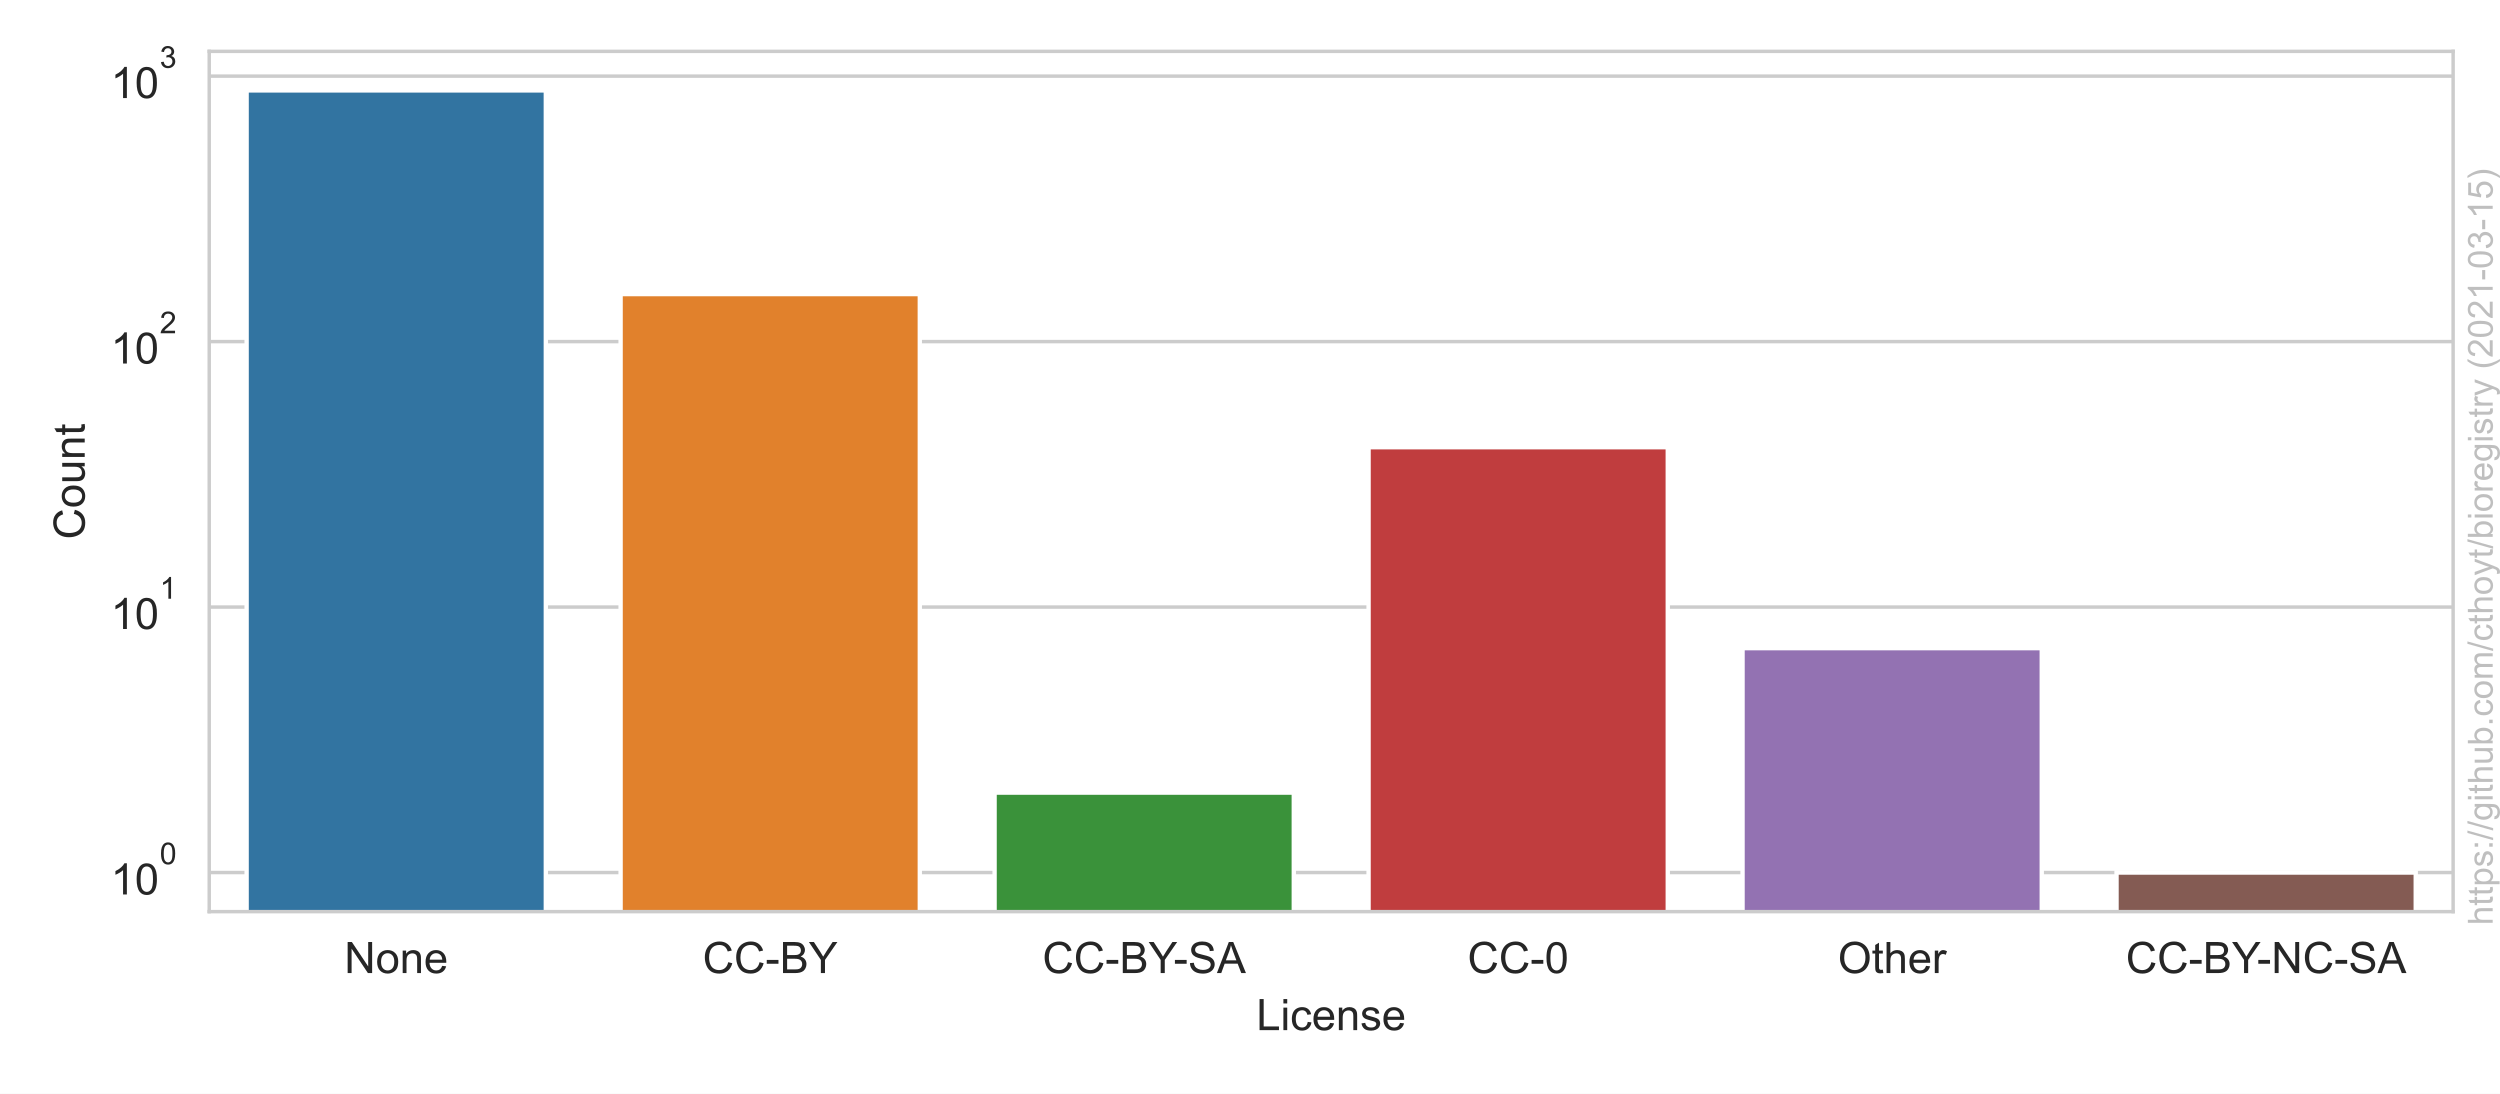
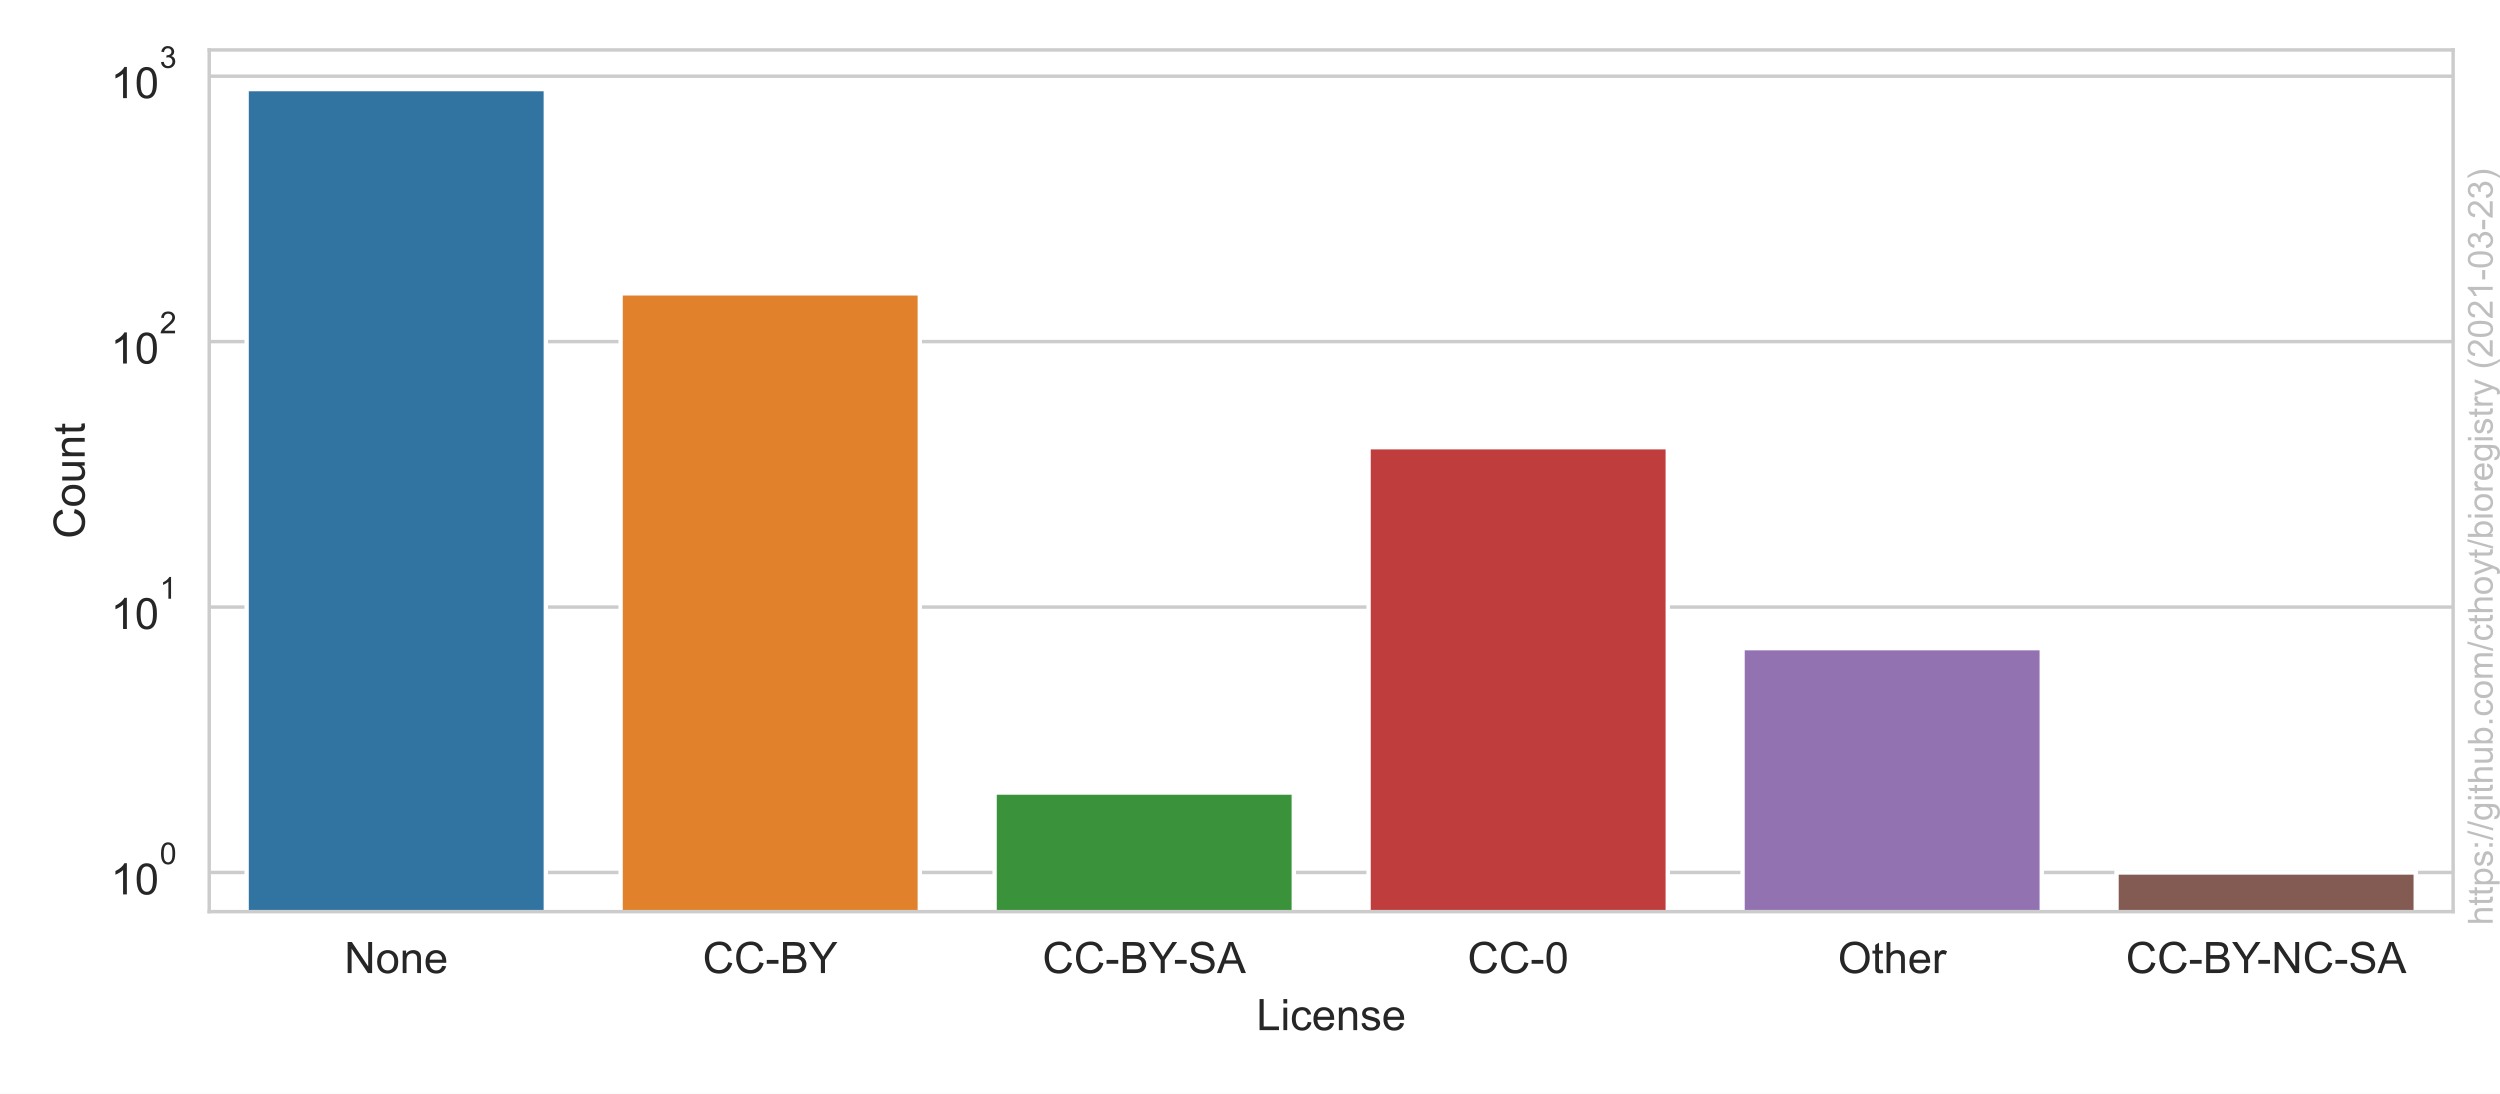
<svg xmlns="http://www.w3.org/2000/svg" xmlns:xlink="http://www.w3.org/1999/xlink" height="252pt" version="1.1" viewBox="0 0 576 252" width="576pt">
  <defs>
    <style type="text/css">*{stroke-linecap:butt;stroke-linejoin:round;}</style>
  </defs>
  <g id="figure_1">
    <g id="patch_1">
      <path d="M 0 252  L 576 252  L 576 0  L 0 0  z " style="fill:#ffffff;" />
    </g>
    <g id="axes_1">
      <g id="patch_2">
-         <path d="M 48.206 210.04  L 565.2 210.04  L 565.2 11.832  L 48.206 11.832  z " style="fill:#ffffff;" />
+         <path d="M 48.206 210.04  L 565.2 210.04  L 565.2 11.505  L 48.206 11.505  z " style="fill:#ffffff;" />
      </g>
      <g id="matplotlib.axis_1">
        <g id="xtick_1">
          <g id="text_1">
            <g style="fill:#262626;" transform="translate(79.33664 224.1978)scale(0.1 -0.1)">
              <defs>
                <path d="M 7.625 0  L 7.625 71.578  L 17.328 71.578  L 54.938 15.375  L 54.938 71.578  L 64.016 71.578  L 64.016 0  L 54.297 0  L 16.703 56.25  L 16.703 0  z " id="ArialMT-78" />
                <path d="M 3.328 25.922  Q 3.328 40.328 11.328 47.266  Q 18.016 53.031 27.641 53.031  Q 38.328 53.031 45.109 46.016  Q 51.906 39.016 51.906 26.656  Q 51.906 16.656 48.906 10.906  Q 45.906 5.172 40.156 2  Q 34.422 -1.172 27.641 -1.172  Q 16.75 -1.172 10.031 5.812  Q 3.328 12.797 3.328 25.922  z M 12.359 25.922  Q 12.359 15.969 16.703 11.016  Q 21.047 6.062 27.641 6.062  Q 34.188 6.062 38.531 11.031  Q 42.875 16.016 42.875 26.219  Q 42.875 35.844 38.5 40.797  Q 34.125 45.75 27.641 45.75  Q 21.047 45.75 16.703 40.812  Q 12.359 35.891 12.359 25.922  z " id="ArialMT-111" />
                <path d="M 6.594 0  L 6.594 51.859  L 14.5 51.859  L 14.5 44.484  Q 20.219 53.031 31 53.031  Q 35.688 53.031 39.625 51.344  Q 43.562 49.656 45.516 46.922  Q 47.469 44.188 48.25 40.438  Q 48.734 37.984 48.734 31.891  L 48.734 0  L 39.938 0  L 39.938 31.547  Q 39.938 36.922 38.906 39.578  Q 37.891 42.234 35.281 43.812  Q 32.672 45.406 29.156 45.406  Q 23.531 45.406 19.453 41.844  Q 15.375 38.281 15.375 28.328  L 15.375 0  z " id="ArialMT-110" />
                <path d="M 42.094 16.703  L 51.172 15.578  Q 49.031 7.625 43.219 3.219  Q 37.406 -1.172 28.375 -1.172  Q 17 -1.172 10.328 5.828  Q 3.656 12.844 3.656 25.484  Q 3.656 38.578 10.391 45.797  Q 17.141 53.031 27.875 53.031  Q 38.281 53.031 44.875 45.953  Q 51.469 38.875 51.469 26.031  Q 51.469 25.25 51.422 23.688  L 12.75 23.688  Q 13.234 15.141 17.578 10.594  Q 21.922 6.062 28.422 6.062  Q 33.25 6.062 36.672 8.594  Q 40.094 11.141 42.094 16.703  z M 13.234 30.906  L 42.188 30.906  Q 41.609 37.453 38.875 40.719  Q 34.672 45.797 27.984 45.797  Q 21.922 45.797 17.797 41.75  Q 13.672 37.703 13.234 30.906  z " id="ArialMT-101" />
              </defs>
              <use xlink:href="#ArialMT-78" />
              <use x="72.217" xlink:href="#ArialMT-111" />
              <use x="127.832" xlink:href="#ArialMT-110" />
              <use x="183.447" xlink:href="#ArialMT-101" />
            </g>
          </g>
        </g>
        <g id="xtick_2">
          <g id="text_2">
            <g style="fill:#262626;" transform="translate(161.8976 224.1978)scale(0.1 -0.1)">
              <defs>
                <path d="M 58.797 25.094  L 68.266 22.703  Q 65.281 11.031 57.547 4.906  Q 49.812 -1.219 38.625 -1.219  Q 27.047 -1.219 19.797 3.484  Q 12.547 8.203 8.766 17.141  Q 4.984 26.078 4.984 36.328  Q 4.984 47.516 9.25 55.828  Q 13.531 64.156 21.406 68.469  Q 29.297 72.797 38.766 72.797  Q 49.516 72.797 56.828 67.328  Q 64.156 61.859 67.047 51.953  L 57.719 49.75  Q 55.219 57.562 50.484 61.125  Q 45.75 64.703 38.578 64.703  Q 30.328 64.703 24.781 60.734  Q 19.234 56.781 16.984 50.109  Q 14.75 43.453 14.75 36.375  Q 14.75 27.25 17.406 20.438  Q 20.062 13.625 25.672 10.25  Q 31.297 6.891 37.844 6.891  Q 45.797 6.891 51.312 11.469  Q 56.844 16.062 58.797 25.094  z " id="ArialMT-67" />
                <path d="M 3.172 21.484  L 3.172 30.328  L 30.172 30.328  L 30.172 21.484  z " id="ArialMT-45" />
                <path d="M 7.328 0  L 7.328 71.578  L 34.188 71.578  Q 42.391 71.578 47.344 69.406  Q 52.297 67.234 55.094 62.719  Q 57.906 58.203 57.906 53.266  Q 57.906 48.688 55.422 44.625  Q 52.938 40.578 47.906 38.094  Q 54.391 36.188 57.875 31.594  Q 61.375 27 61.375 20.75  Q 61.375 15.719 59.25 11.391  Q 57.125 7.078 54 4.734  Q 50.875 2.391 46.156 1.188  Q 41.453 0 34.625 0  z M 16.797 41.5  L 32.281 41.5  Q 38.578 41.5 41.312 42.328  Q 44.922 43.406 46.75 45.891  Q 48.578 48.391 48.578 52.156  Q 48.578 55.719 46.875 58.422  Q 45.172 61.141 41.984 62.141  Q 38.812 63.141 31.109 63.141  L 16.797 63.141  z M 16.797 8.453  L 34.625 8.453  Q 39.203 8.453 41.062 8.797  Q 44.344 9.375 46.531 10.734  Q 48.734 12.109 50.141 14.719  Q 51.562 17.328 51.562 20.75  Q 51.562 24.75 49.516 27.703  Q 47.469 30.672 43.828 31.859  Q 40.188 33.062 33.344 33.062  L 16.797 33.062  z " id="ArialMT-66" />
                <path d="M 27.875 0  L 27.875 30.328  L 0.297 71.578  L 11.812 71.578  L 25.922 50  Q 29.828 43.953 33.203 37.891  Q 36.422 43.5 41.016 50.531  L 54.891 71.578  L 65.922 71.578  L 37.359 30.328  L 37.359 0  z " id="ArialMT-89" />
              </defs>
              <use xlink:href="#ArialMT-67" />
              <use x="72.217" xlink:href="#ArialMT-67" />
              <use x="144.434" xlink:href="#ArialMT-45" />
              <use x="177.734" xlink:href="#ArialMT-66" />
              <use x="244.434" xlink:href="#ArialMT-89" />
            </g>
          </g>
        </g>
        <g id="xtick_3">
          <g id="text_3">
            <g style="fill:#262626;" transform="translate(240.1843 224.1978)scale(0.1 -0.1)">
              <defs>
                <path d="M 4.5 23  L 13.422 23.781  Q 14.062 18.406 16.375 14.969  Q 18.703 11.531 23.578 9.406  Q 28.469 7.281 34.578 7.281  Q 39.984 7.281 44.141 8.891  Q 48.297 10.5 50.312 13.297  Q 52.344 16.109 52.344 19.438  Q 52.344 22.797 50.391 25.312  Q 48.438 27.828 43.953 29.547  Q 41.062 30.672 31.203 33.031  Q 21.344 35.406 17.391 37.5  Q 12.25 40.188 9.734 44.156  Q 7.234 48.141 7.234 53.078  Q 7.234 58.5 10.297 63.203  Q 13.375 67.922 19.281 70.359  Q 25.203 72.797 32.422 72.797  Q 40.375 72.797 46.453 70.234  Q 52.547 67.672 55.812 62.688  Q 59.078 57.719 59.328 51.422  L 50.25 50.734  Q 49.516 57.516 45.281 60.984  Q 41.062 64.453 32.812 64.453  Q 24.219 64.453 20.281 61.297  Q 16.359 58.156 16.359 53.719  Q 16.359 49.859 19.141 47.359  Q 21.875 44.875 33.422 42.266  Q 44.969 39.656 49.266 37.703  Q 55.516 34.812 58.484 30.391  Q 61.469 25.984 61.469 20.219  Q 61.469 14.5 58.203 9.438  Q 54.938 4.391 48.797 1.578  Q 42.672 -1.219 35.016 -1.219  Q 25.297 -1.219 18.719 1.609  Q 12.156 4.438 8.422 10.125  Q 4.688 15.828 4.5 23  z " id="ArialMT-83" />
                <path d="M -0.141 0  L 27.344 71.578  L 37.547 71.578  L 66.844 0  L 56.062 0  L 47.703 21.688  L 17.781 21.688  L 9.906 0  z M 20.516 29.391  L 44.781 29.391  L 37.312 49.219  Q 33.891 58.25 32.234 64.062  Q 30.859 57.172 28.375 50.391  z " id="ArialMT-65" />
              </defs>
              <use xlink:href="#ArialMT-67" />
              <use x="72.217" xlink:href="#ArialMT-67" />
              <use x="144.434" xlink:href="#ArialMT-45" />
              <use x="177.734" xlink:href="#ArialMT-66" />
              <use x="244.434" xlink:href="#ArialMT-89" />
              <use x="302.008" xlink:href="#ArialMT-45" />
              <use x="335.309" xlink:href="#ArialMT-83" />
              <use x="402.008" xlink:href="#ArialMT-65" />
            </g>
          </g>
        </g>
        <g id="xtick_4">
          <g id="text_4">
            <g style="fill:#262626;" transform="translate(338.1187 224.1978)scale(0.1 -0.1)">
              <defs>
                <path d="M 4.156 35.297  Q 4.156 48 6.766 55.734  Q 9.375 63.484 14.516 67.672  Q 19.672 71.875 27.484 71.875  Q 33.25 71.875 37.594 69.547  Q 41.938 67.234 44.766 62.859  Q 47.609 58.5 49.219 52.219  Q 50.828 45.953 50.828 35.297  Q 50.828 22.703 48.234 14.969  Q 45.656 7.234 40.5 3  Q 35.359 -1.219 27.484 -1.219  Q 17.141 -1.219 11.234 6.203  Q 4.156 15.141 4.156 35.297  z M 13.188 35.297  Q 13.188 17.672 17.312 11.828  Q 21.438 6 27.484 6  Q 33.547 6 37.672 11.859  Q 41.797 17.719 41.797 35.297  Q 41.797 52.984 37.672 58.781  Q 33.547 64.594 27.391 64.594  Q 21.344 64.594 17.719 59.469  Q 13.188 52.938 13.188 35.297  z " id="ArialMT-48" />
              </defs>
              <use xlink:href="#ArialMT-67" />
              <use x="72.217" xlink:href="#ArialMT-67" />
              <use x="144.434" xlink:href="#ArialMT-45" />
              <use x="177.734" xlink:href="#ArialMT-48" />
            </g>
          </g>
        </g>
        <g id="xtick_5">
          <g id="text_5">
            <g style="fill:#262626;" transform="translate(423.4476 224.1978)scale(0.1 -0.1)">
              <defs>
                <path d="M 4.828 34.859  Q 4.828 52.688 14.391 62.766  Q 23.969 72.859 39.109 72.859  Q 49.031 72.859 56.984 68.109  Q 64.938 63.375 69.109 54.906  Q 73.297 46.438 73.297 35.688  Q 73.297 24.812 68.891 16.219  Q 64.5 7.625 56.438 3.203  Q 48.391 -1.219 39.062 -1.219  Q 28.953 -1.219 20.984 3.656  Q 13.031 8.547 8.922 16.984  Q 4.828 25.438 4.828 34.859  z M 14.594 34.719  Q 14.594 21.781 21.547 14.328  Q 28.516 6.891 39.016 6.891  Q 49.703 6.891 56.609 14.406  Q 63.531 21.922 63.531 35.75  Q 63.531 44.484 60.578 51  Q 57.625 57.516 51.922 61.109  Q 46.234 64.703 39.156 64.703  Q 29.109 64.703 21.844 57.781  Q 14.594 50.875 14.594 34.719  z " id="ArialMT-79" />
                <path d="M 25.781 7.859  L 27.047 0.094  Q 23.344 -0.688 20.406 -0.688  Q 15.625 -0.688 12.984 0.828  Q 10.359 2.344 9.281 4.812  Q 8.203 7.281 8.203 15.188  L 8.203 45.016  L 1.766 45.016  L 1.766 51.859  L 8.203 51.859  L 8.203 64.703  L 16.938 69.969  L 16.938 51.859  L 25.781 51.859  L 25.781 45.016  L 16.938 45.016  L 16.938 14.703  Q 16.938 10.938 17.406 9.859  Q 17.875 8.797 18.922 8.156  Q 19.969 7.516 21.922 7.516  Q 23.391 7.516 25.781 7.859  z " id="ArialMT-116" />
                <path d="M 6.594 0  L 6.594 71.578  L 15.375 71.578  L 15.375 45.906  Q 21.531 53.031 30.906 53.031  Q 36.672 53.031 40.922 50.75  Q 45.172 48.484 47 44.484  Q 48.828 40.484 48.828 32.859  L 48.828 0  L 40.047 0  L 40.047 32.859  Q 40.047 39.453 37.188 42.453  Q 34.328 45.453 29.109 45.453  Q 25.203 45.453 21.75 43.422  Q 18.312 41.406 16.844 37.938  Q 15.375 34.469 15.375 28.375  L 15.375 0  z " id="ArialMT-104" />
                <path d="M 6.5 0  L 6.5 51.859  L 14.406 51.859  L 14.406 44  Q 17.438 49.516 20 51.266  Q 22.562 53.031 25.641 53.031  Q 30.078 53.031 34.672 50.203  L 31.641 42.047  Q 28.422 43.953 25.203 43.953  Q 22.312 43.953 20.016 42.219  Q 17.719 40.484 16.75 37.406  Q 15.281 32.719 15.281 27.156  L 15.281 0  z " id="ArialMT-114" />
              </defs>
              <use xlink:href="#ArialMT-79" />
              <use x="77.783" xlink:href="#ArialMT-116" />
              <use x="105.566" xlink:href="#ArialMT-104" />
              <use x="161.182" xlink:href="#ArialMT-101" />
              <use x="216.797" xlink:href="#ArialMT-114" />
            </g>
          </g>
        </g>
        <g id="xtick_6">
          <g id="text_6">
            <g style="fill:#262626;" transform="translate(489.7945 224.1978)scale(0.1 -0.1)">
              <use xlink:href="#ArialMT-67" />
              <use x="72.217" xlink:href="#ArialMT-67" />
              <use x="144.434" xlink:href="#ArialMT-45" />
              <use x="177.734" xlink:href="#ArialMT-66" />
              <use x="244.434" xlink:href="#ArialMT-89" />
              <use x="302.008" xlink:href="#ArialMT-45" />
              <use x="335.309" xlink:href="#ArialMT-78" />
              <use x="407.525" xlink:href="#ArialMT-67" />
              <use x="479.742" xlink:href="#ArialMT-45" />
              <use x="513.043" xlink:href="#ArialMT-83" />
              <use x="579.742" xlink:href="#ArialMT-65" />
            </g>
          </g>
        </g>
        <g id="text_7">
          <g style="fill:#262626;" transform="translate(289.4703 237.3431)scale(0.1 -0.1)">
            <defs>
              <path d="M 7.328 0  L 7.328 71.578  L 16.797 71.578  L 16.797 8.453  L 52.047 8.453  L 52.047 0  z " id="ArialMT-76" />
              <path d="M 6.641 61.469  L 6.641 71.578  L 15.438 71.578  L 15.438 61.469  z M 6.641 0  L 6.641 51.859  L 15.438 51.859  L 15.438 0  z " id="ArialMT-105" />
              <path d="M 40.438 19  L 49.078 17.875  Q 47.656 8.938 41.812 3.875  Q 35.984 -1.172 27.484 -1.172  Q 16.844 -1.172 10.375 5.781  Q 3.906 12.75 3.906 25.734  Q 3.906 34.125 6.688 40.422  Q 9.469 46.734 15.156 49.875  Q 20.844 53.031 27.547 53.031  Q 35.984 53.031 41.359 48.75  Q 46.734 44.484 48.25 36.625  L 39.703 35.297  Q 38.484 40.531 35.375 43.156  Q 32.281 45.797 27.875 45.797  Q 21.234 45.797 17.078 41.031  Q 12.938 36.281 12.938 25.984  Q 12.938 15.531 16.938 10.797  Q 20.953 6.062 27.391 6.062  Q 32.562 6.062 36.031 9.234  Q 39.5 12.406 40.438 19  z " id="ArialMT-99" />
              <path d="M 3.078 15.484  L 11.766 16.844  Q 12.5 11.625 15.844 8.844  Q 19.188 6.062 25.203 6.062  Q 31.25 6.062 34.172 8.516  Q 37.109 10.984 37.109 14.312  Q 37.109 17.281 34.516 19  Q 32.719 20.172 25.531 21.969  Q 15.875 24.422 12.141 26.203  Q 8.406 27.984 6.469 31.125  Q 4.547 34.281 4.547 38.094  Q 4.547 41.547 6.125 44.5  Q 7.719 47.469 10.453 49.422  Q 12.5 50.922 16.031 51.969  Q 19.578 53.031 23.641 53.031  Q 29.734 53.031 34.344 51.266  Q 38.969 49.516 41.156 46.5  Q 43.359 43.5 44.188 38.484  L 35.594 37.312  Q 35.016 41.312 32.203 43.547  Q 29.391 45.797 24.266 45.797  Q 18.219 45.797 15.625 43.797  Q 13.031 41.797 13.031 39.109  Q 13.031 37.406 14.109 36.031  Q 15.188 34.625 17.484 33.688  Q 18.797 33.203 25.25 31.453  Q 34.578 28.953 38.25 27.359  Q 41.938 25.781 44.031 22.75  Q 46.141 19.734 46.141 15.234  Q 46.141 10.844 43.578 6.953  Q 41.016 3.078 36.172 0.953  Q 31.344 -1.172 25.25 -1.172  Q 15.141 -1.172 9.844 3.031  Q 4.547 7.234 3.078 15.484  z " id="ArialMT-115" />
            </defs>
            <use xlink:href="#ArialMT-76" />
            <use x="55.615" xlink:href="#ArialMT-105" />
            <use x="77.832" xlink:href="#ArialMT-99" />
            <use x="127.832" xlink:href="#ArialMT-101" />
            <use x="183.447" xlink:href="#ArialMT-110" />
            <use x="239.062" xlink:href="#ArialMT-115" />
            <use x="289.062" xlink:href="#ArialMT-101" />
          </g>
        </g>
      </g>
      <g id="matplotlib.axis_2">
        <g id="ytick_1">
          <g id="line2d_1">
-             <path clip-path="url(#p123a4e4558)" d="M 48.206 201.031  L 565.2 201.031  " style="fill:none;stroke:#cccccc;stroke-linecap:round;stroke-width:0.8;" />
+             <path clip-path="url(#pa1915347da)" d="M 48.206 201.016  L 565.2 201.016  " style="fill:none;stroke:#cccccc;stroke-linecap:round;stroke-width:0.8;" />
          </g>
          <g id="text_8">
-             <g style="fill:#262626;" transform="translate(25.50616 206.1868)scale(0.1 -0.1)">
+             <g style="fill:#262626;" transform="translate(25.50616 206.1719)scale(0.1 -0.1)">
              <defs>
                <path d="M 37.25 0  L 28.469 0  L 28.469 56  Q 25.297 52.984 20.141 49.953  Q 14.984 46.922 10.891 45.406  L 10.891 53.906  Q 18.266 57.375 23.781 62.297  Q 29.297 67.234 31.594 71.875  L 37.25 71.875  z " id="ArialMT-49" />
              </defs>
              <use transform="translate(0 0.99375)" xlink:href="#ArialMT-49" />
              <use transform="translate(55.61523 0.99375)" xlink:href="#ArialMT-48" />
              <use transform="translate(112.9728 70.6875)scale(0.7)" xlink:href="#ArialMT-48" />
            </g>
          </g>
        </g>
        <g id="ytick_2">
          <g id="line2d_2">
-             <path clip-path="url(#p123a4e4558)" d="M 48.206 139.866  L 565.2 139.866  " style="fill:none;stroke:#cccccc;stroke-linecap:round;stroke-width:0.8;" />
+             <path clip-path="url(#pa1915347da)" d="M 48.206 139.862  L 565.2 139.862  " style="fill:none;stroke:#cccccc;stroke-linecap:round;stroke-width:0.8;" />
          </g>
          <g id="text_9">
-             <g style="fill:#262626;" transform="translate(25.50616 145.0222)scale(0.1 -0.1)">
+             <g style="fill:#262626;" transform="translate(25.50616 145.0179)scale(0.1 -0.1)">
              <use transform="translate(0 0.99375)" xlink:href="#ArialMT-49" />
              <use transform="translate(55.61523 0.99375)" xlink:href="#ArialMT-48" />
              <use transform="translate(112.9728 70.6875)scale(0.7)" xlink:href="#ArialMT-49" />
            </g>
          </g>
        </g>
        <g id="ytick_3">
          <g id="line2d_3">
-             <path clip-path="url(#p123a4e4558)" d="M 48.206 78.701  L 565.2 78.701  " style="fill:none;stroke:#cccccc;stroke-linecap:round;stroke-width:0.8;" />
+             <path clip-path="url(#pa1915347da)" d="M 48.206 78.708  L 565.2 78.708  " style="fill:none;stroke:#cccccc;stroke-linecap:round;stroke-width:0.8;" />
          </g>
          <g id="text_10">
-             <g style="fill:#262626;" transform="translate(25.50616 83.85752)scale(0.1 -0.1)">
+             <g style="fill:#262626;" transform="translate(25.50616 83.86389)scale(0.1 -0.1)">
              <defs>
                <path d="M 50.344 8.453  L 50.344 0  L 3.031 0  Q 2.938 3.172 4.047 6.109  Q 5.859 10.938 9.828 15.625  Q 13.812 20.312 21.344 26.469  Q 33.016 36.031 37.109 41.625  Q 41.219 47.219 41.219 52.203  Q 41.219 57.422 37.469 61  Q 33.734 64.594 27.734 64.594  Q 21.391 64.594 17.578 60.781  Q 13.766 56.984 13.719 50.25  L 4.688 51.172  Q 5.609 61.281 11.656 66.578  Q 17.719 71.875 27.938 71.875  Q 38.234 71.875 44.234 66.156  Q 50.25 60.453 50.25 52  Q 50.25 47.703 48.484 43.547  Q 46.734 39.406 42.656 34.812  Q 38.578 30.219 29.109 22.219  Q 21.188 15.578 18.938 13.203  Q 16.703 10.844 15.234 8.453  z " id="ArialMT-50" />
              </defs>
              <use transform="translate(0 0.99375)" xlink:href="#ArialMT-49" />
              <use transform="translate(55.61523 0.99375)" xlink:href="#ArialMT-48" />
              <use transform="translate(112.9728 70.6875)scale(0.7)" xlink:href="#ArialMT-50" />
            </g>
          </g>
        </g>
        <g id="ytick_4">
          <g id="line2d_4">
-             <path clip-path="url(#p123a4e4558)" d="M 48.206 17.537  L 565.2 17.537  " style="fill:none;stroke:#cccccc;stroke-linecap:round;stroke-width:0.8;" />
+             <path clip-path="url(#pa1915347da)" d="M 48.206 17.554  L 565.2 17.554  " style="fill:none;stroke:#cccccc;stroke-linecap:round;stroke-width:0.8;" />
          </g>
          <g id="text_11">
-             <g style="fill:#262626;" transform="translate(25.50616 22.69287)scale(0.1 -0.1)">
+             <g style="fill:#262626;" transform="translate(25.50616 22.70987)scale(0.1 -0.1)">
              <defs>
                <path d="M 4.203 18.891  L 12.984 20.062  Q 14.5 12.594 18.141 9.297  Q 21.781 6 27 6  Q 33.203 6 37.469 10.297  Q 41.75 14.594 41.75 20.953  Q 41.75 27 37.797 30.922  Q 33.844 34.859 27.734 34.859  Q 25.25 34.859 21.531 33.891  L 22.516 41.609  Q 23.391 41.5 23.922 41.5  Q 29.547 41.5 34.031 44.422  Q 38.531 47.359 38.531 53.469  Q 38.531 58.297 35.25 61.469  Q 31.984 64.656 26.812 64.656  Q 21.688 64.656 18.266 61.422  Q 14.844 58.203 13.875 51.766  L 5.078 53.328  Q 6.688 62.156 12.391 67.016  Q 18.109 71.875 26.609 71.875  Q 32.469 71.875 37.391 69.359  Q 42.328 66.844 44.938 62.5  Q 47.562 58.156 47.562 53.266  Q 47.562 48.641 45.062 44.828  Q 42.578 41.016 37.703 38.766  Q 44.047 37.312 47.562 32.688  Q 51.078 28.078 51.078 21.141  Q 51.078 11.766 44.234 5.25  Q 37.406 -1.266 26.953 -1.266  Q 17.531 -1.266 11.297 4.344  Q 5.078 9.969 4.203 18.891  z " id="ArialMT-51" />
              </defs>
              <use transform="translate(0 0.99375)" xlink:href="#ArialMT-49" />
              <use transform="translate(55.61523 0.99375)" xlink:href="#ArialMT-48" />
              <use transform="translate(112.9728 70.6875)scale(0.7)" xlink:href="#ArialMT-51" />
            </g>
          </g>
        </g>
        <g id="ytick_5" />
        <g id="ytick_6" />
        <g id="ytick_7" />
        <g id="ytick_8" />
        <g id="ytick_9" />
        <g id="ytick_10" />
        <g id="ytick_11" />
        <g id="ytick_12" />
        <g id="ytick_13" />
        <g id="ytick_14" />
        <g id="ytick_15" />
        <g id="ytick_16" />
        <g id="ytick_17" />
        <g id="ytick_18" />
        <g id="ytick_19" />
        <g id="ytick_20" />
        <g id="ytick_21" />
        <g id="ytick_22" />
        <g id="ytick_23" />
        <g id="ytick_24" />
        <g id="ytick_25" />
        <g id="ytick_26" />
        <g id="ytick_27" />
        <g id="ytick_28" />
        <g id="ytick_29" />
        <g id="ytick_30" />
        <g id="text_12">
-           <g style="fill:#262626;" transform="translate(19.51866 124.2776)rotate(-90)scale(0.1 -0.1)">
+           <g style="fill:#262626;" transform="translate(19.51866 124.114)rotate(-90)scale(0.1 -0.1)">
            <defs>
              <path d="M 40.578 0  L 40.578 7.625  Q 34.516 -1.172 24.125 -1.172  Q 19.531 -1.172 15.547 0.578  Q 11.578 2.344 9.641 5  Q 7.719 7.672 6.938 11.531  Q 6.391 14.109 6.391 19.734  L 6.391 51.859  L 15.188 51.859  L 15.188 23.094  Q 15.188 16.219 15.719 13.812  Q 16.547 10.359 19.234 8.375  Q 21.922 6.391 25.875 6.391  Q 29.828 6.391 33.297 8.422  Q 36.766 10.453 38.203 13.938  Q 39.656 17.438 39.656 24.078  L 39.656 51.859  L 48.438 51.859  L 48.438 0  z " id="ArialMT-117" />
            </defs>
            <use xlink:href="#ArialMT-67" />
            <use x="72.217" xlink:href="#ArialMT-111" />
            <use x="127.832" xlink:href="#ArialMT-117" />
            <use x="183.447" xlink:href="#ArialMT-110" />
            <use x="239.062" xlink:href="#ArialMT-116" />
          </g>
        </g>
      </g>
      <g id="patch_3">
-         <path clip-path="url(#p123a4e4558)" d="M 56.823 61365.679  L 125.755 61365.679  L 125.755 20.842  L 56.823 20.842  z " style="fill:#3274a1;stroke:#ffffff;stroke-linejoin:miter;" />
+         <path clip-path="url(#pa1915347da)" d="M 56.823 61355.039  L 125.755 61355.039  L 125.755 20.53  L 56.823 20.53  z " style="fill:#3274a1;stroke:#ffffff;stroke-linejoin:miter;" />
      </g>
      <g id="patch_4">
-         <path clip-path="url(#p123a4e4558)" d="M 142.988 61365.679  L 211.921 61365.679  L 211.921 67.754  L 142.988 67.754  z " style="fill:#e1812c;stroke:#ffffff;stroke-linejoin:miter;" />
+         <path clip-path="url(#pa1915347da)" d="M 142.988 61355.039  L 211.921 61355.039  L 211.921 67.587  L 142.988 67.587  z " style="fill:#e1812c;stroke:#ffffff;stroke-linejoin:miter;" />
      </g>
      <g id="patch_5">
-         <path clip-path="url(#p123a4e4558)" d="M 229.154 61365.679  L 298.087 61365.679  L 298.087 182.618  L 229.154 182.618  z " style="fill:#3a923a;stroke:#ffffff;stroke-linejoin:miter;" />
+         <path clip-path="url(#pa1915347da)" d="M 229.154 61355.039  L 298.087 61355.039  L 298.087 182.606  L 229.154 182.606  z " style="fill:#3a923a;stroke:#ffffff;stroke-linejoin:miter;" />
      </g>
      <g id="patch_6">
-         <path clip-path="url(#p123a4e4558)" d="M 315.32 61365.679  L 384.252 61365.679  L 384.252 103.041  L 315.32 103.041  z " style="fill:#c03d3e;stroke:#ffffff;stroke-linejoin:miter;" />
+         <path clip-path="url(#pa1915347da)" d="M 315.32 61355.039  L 384.252 61355.039  L 384.252 103.043  L 315.32 103.043  z " style="fill:#c03d3e;stroke:#ffffff;stroke-linejoin:miter;" />
      </g>
      <g id="patch_7">
-         <path clip-path="url(#p123a4e4558)" d="M 401.485 61365.679  L 470.418 61365.679  L 470.418 149.34  L 401.485 149.34  z " style="fill:#9372b2;stroke:#ffffff;stroke-linejoin:miter;" />
+         <path clip-path="url(#pa1915347da)" d="M 401.485 61355.039  L 470.418 61355.039  L 470.418 149.335  L 401.485 149.335  z " style="fill:#9372b2;stroke:#ffffff;stroke-linejoin:miter;" />
      </g>
      <g id="patch_8">
-         <path clip-path="url(#p123a4e4558)" d="M 487.651 61365.679  L 556.583 61365.679  L 556.583 201.031  L 487.651 201.031  z " style="fill:#845b53;stroke:#ffffff;stroke-linejoin:miter;" />
+         <path clip-path="url(#pa1915347da)" d="M 487.651 61355.039  L 556.583 61355.039  L 556.583 201.016  L 487.651 201.016  z " style="fill:#845b53;stroke:#ffffff;stroke-linejoin:miter;" />
      </g>
      <g id="patch_9">
-         <path d="M 48.206 210.04  L 48.206 11.832  " style="fill:none;stroke:#cccccc;stroke-linecap:square;stroke-linejoin:miter;stroke-width:0.8;" />
+         <path d="M 48.206 210.04  L 48.206 11.505  " style="fill:none;stroke:#cccccc;stroke-linecap:square;stroke-linejoin:miter;stroke-width:0.8;" />
      </g>
      <g id="patch_10">
-         <path d="M 565.2 210.04  L 565.2 11.832  " style="fill:none;stroke:#cccccc;stroke-linecap:square;stroke-linejoin:miter;stroke-width:0.8;" />
+         <path d="M 565.2 210.04  L 565.2 11.505  " style="fill:none;stroke:#cccccc;stroke-linecap:square;stroke-linejoin:miter;stroke-width:0.8;" />
      </g>
      <g id="patch_11">
        <path d="M 48.206 210.04  L 565.2 210.04  " style="fill:none;stroke:#cccccc;stroke-linecap:square;stroke-linejoin:miter;stroke-width:0.8;" />
      </g>
      <g id="patch_12">
-         <path d="M 48.206 11.832  L 565.2 11.832  " style="fill:none;stroke:#cccccc;stroke-linecap:square;stroke-linejoin:miter;stroke-width:0.8;" />
+         <path d="M 48.206 11.505  L 565.2 11.505  " style="fill:none;stroke:#cccccc;stroke-linecap:square;stroke-linejoin:miter;stroke-width:0.8;" />
      </g>
    </g>
    <g id="text_13">
      <g style="fill:#808080;opacity:0.5;" transform="translate(574.3162 213.1475)rotate(-90)scale(0.08 -0.08)">
        <defs>
          <path d="M 6.594 -19.875  L 6.594 51.859  L 14.594 51.859  L 14.594 45.125  Q 17.438 49.078 21 51.047  Q 24.562 53.031 29.641 53.031  Q 36.281 53.031 41.359 49.609  Q 46.438 46.188 49.016 39.953  Q 51.609 33.734 51.609 26.312  Q 51.609 18.359 48.75 11.984  Q 45.906 5.609 40.453 2.219  Q 35.016 -1.172 29 -1.172  Q 24.609 -1.172 21.109 0.688  Q 17.625 2.547 15.375 5.375  L 15.375 -19.875  z M 14.547 25.641  Q 14.547 15.625 18.594 10.844  Q 22.656 6.062 28.422 6.062  Q 34.281 6.062 38.453 11.016  Q 42.625 15.969 42.625 26.375  Q 42.625 36.281 38.547 41.203  Q 34.469 46.141 28.812 46.141  Q 23.188 46.141 18.859 40.891  Q 14.547 35.641 14.547 25.641  z " id="ArialMT-112" />
          <path d="M 9.031 41.844  L 9.031 51.859  L 19.047 51.859  L 19.047 41.844  z M 9.031 0  L 9.031 10.016  L 19.047 10.016  L 19.047 0  z " id="ArialMT-58" />
          <path d="M 0 -1.219  L 20.75 72.797  L 27.781 72.797  L 7.078 -1.219  z " id="ArialMT-47" />
          <path d="M 4.984 -4.297  L 13.531 -5.562  Q 14.062 -9.516 16.5 -11.328  Q 19.781 -13.766 25.438 -13.766  Q 31.547 -13.766 34.859 -11.328  Q 38.188 -8.891 39.359 -4.5  Q 40.047 -1.812 39.984 6.781  Q 34.234 0 25.641 0  Q 14.938 0 9.078 7.719  Q 3.219 15.438 3.219 26.219  Q 3.219 33.641 5.906 39.906  Q 8.594 46.188 13.688 49.609  Q 18.797 53.031 25.688 53.031  Q 34.859 53.031 40.828 45.609  L 40.828 51.859  L 48.922 51.859  L 48.922 7.031  Q 48.922 -5.078 46.453 -10.125  Q 44 -15.188 38.641 -18.109  Q 33.297 -21.047 25.484 -21.047  Q 16.219 -21.047 10.5 -16.875  Q 4.781 -12.703 4.984 -4.297  z M 12.25 26.859  Q 12.25 16.656 16.297 11.969  Q 20.359 7.281 26.469 7.281  Q 32.516 7.281 36.609 11.938  Q 40.719 16.609 40.719 26.562  Q 40.719 36.078 36.5 40.906  Q 32.281 45.75 26.312 45.75  Q 20.453 45.75 16.344 40.984  Q 12.25 36.234 12.25 26.859  z " id="ArialMT-103" />
          <path d="M 14.703 0  L 6.547 0  L 6.547 71.578  L 15.328 71.578  L 15.328 46.047  Q 20.906 53.031 29.547 53.031  Q 34.328 53.031 38.594 51.094  Q 42.875 49.172 45.625 45.672  Q 48.391 42.188 49.953 37.25  Q 51.516 32.328 51.516 26.703  Q 51.516 13.375 44.922 6.094  Q 38.328 -1.172 29.109 -1.172  Q 19.922 -1.172 14.703 6.5  z M 14.594 26.312  Q 14.594 17 17.141 12.844  Q 21.297 6.062 28.375 6.062  Q 34.125 6.062 38.328 11.062  Q 42.531 16.062 42.531 25.984  Q 42.531 36.141 38.5 40.969  Q 34.469 45.797 28.766 45.797  Q 23 45.797 18.797 40.797  Q 14.594 35.797 14.594 26.312  z " id="ArialMT-98" />
          <path d="M 9.078 0  L 9.078 10.016  L 19.094 10.016  L 19.094 0  z " id="ArialMT-46" />
          <path d="M 6.594 0  L 6.594 51.859  L 14.453 51.859  L 14.453 44.578  Q 16.891 48.391 20.938 50.703  Q 25 53.031 30.172 53.031  Q 35.938 53.031 39.625 50.641  Q 43.312 48.25 44.828 43.953  Q 50.984 53.031 60.844 53.031  Q 68.562 53.031 72.703 48.75  Q 76.859 44.484 76.859 35.594  L 76.859 0  L 68.109 0  L 68.109 32.672  Q 68.109 37.938 67.25 40.25  Q 66.406 42.578 64.156 43.984  Q 61.922 45.406 58.891 45.406  Q 53.422 45.406 49.797 41.766  Q 46.188 38.141 46.188 30.125  L 46.188 0  L 37.406 0  L 37.406 33.688  Q 37.406 39.547 35.25 42.469  Q 33.109 45.406 28.219 45.406  Q 24.516 45.406 21.359 43.453  Q 18.219 41.5 16.797 37.734  Q 15.375 33.984 15.375 26.906  L 15.375 0  z " id="ArialMT-109" />
          <path d="M 6.203 -19.969  L 5.219 -11.719  Q 8.109 -12.5 10.25 -12.5  Q 13.188 -12.5 14.938 -11.516  Q 16.703 -10.547 17.828 -8.797  Q 18.656 -7.469 20.516 -2.25  Q 20.75 -1.516 21.297 -0.094  L 1.609 51.859  L 11.078 51.859  L 21.875 21.828  Q 23.969 16.109 25.641 9.812  Q 27.156 15.875 29.25 21.625  L 40.328 51.859  L 49.125 51.859  L 29.391 -0.875  Q 26.219 -9.422 24.469 -12.641  Q 22.125 -17 19.094 -19.016  Q 16.062 -21.047 11.859 -21.047  Q 9.328 -21.047 6.203 -19.969  z " id="ArialMT-121" />
          <path id="ArialMT-32" />
          <path d="M 23.391 -21.047  Q 16.109 -11.859 11.078 0.438  Q 6.062 12.75 6.062 25.922  Q 6.062 37.547 9.812 48.188  Q 14.203 60.547 23.391 72.797  L 29.688 72.797  Q 23.781 62.641 21.875 58.297  Q 18.891 51.562 17.188 44.234  Q 15.094 35.109 15.094 25.875  Q 15.094 2.391 29.688 -21.047  z " id="ArialMT-40" />
-           <path d="M 4.156 18.75  L 13.375 19.531  Q 14.406 12.797 18.141 9.391  Q 21.875 6 27.156 6  Q 33.5 6 37.891 10.781  Q 42.281 15.578 42.281 23.484  Q 42.281 31 38.062 35.344  Q 33.844 39.703 27 39.703  Q 22.75 39.703 19.328 37.766  Q 15.922 35.844 13.969 32.766  L 5.719 33.844  L 12.641 70.609  L 48.25 70.609  L 48.25 62.203  L 19.672 62.203  L 15.828 42.969  Q 22.266 47.469 29.344 47.469  Q 38.719 47.469 45.156 40.969  Q 51.609 34.469 51.609 24.266  Q 51.609 14.547 45.953 7.469  Q 39.062 -1.219 27.156 -1.219  Q 17.391 -1.219 11.203 4.25  Q 5.031 9.719 4.156 18.75  z " id="ArialMT-53" />
          <path d="M 12.359 -21.047  L 6.062 -21.047  Q 20.656 2.391 20.656 25.875  Q 20.656 35.062 18.562 44.094  Q 16.891 51.422 13.922 58.156  Q 12.016 62.547 6.062 72.797  L 12.359 72.797  Q 21.531 60.547 25.922 48.188  Q 29.688 37.547 29.688 25.922  Q 29.688 12.75 24.625 0.438  Q 19.578 -11.859 12.359 -21.047  z " id="ArialMT-41" />
        </defs>
        <use xlink:href="#ArialMT-104" />
        <use x="55.615" xlink:href="#ArialMT-116" />
        <use x="83.398" xlink:href="#ArialMT-116" />
        <use x="111.182" xlink:href="#ArialMT-112" />
        <use x="166.797" xlink:href="#ArialMT-115" />
        <use x="216.797" xlink:href="#ArialMT-58" />
        <use x="244.58" xlink:href="#ArialMT-47" />
        <use x="272.363" xlink:href="#ArialMT-47" />
        <use x="300.146" xlink:href="#ArialMT-103" />
        <use x="355.762" xlink:href="#ArialMT-105" />
        <use x="377.979" xlink:href="#ArialMT-116" />
        <use x="405.762" xlink:href="#ArialMT-104" />
        <use x="461.377" xlink:href="#ArialMT-117" />
        <use x="516.992" xlink:href="#ArialMT-98" />
        <use x="572.607" xlink:href="#ArialMT-46" />
        <use x="600.391" xlink:href="#ArialMT-99" />
        <use x="650.391" xlink:href="#ArialMT-111" />
        <use x="706.006" xlink:href="#ArialMT-109" />
        <use x="789.307" xlink:href="#ArialMT-47" />
        <use x="817.09" xlink:href="#ArialMT-99" />
        <use x="867.09" xlink:href="#ArialMT-116" />
        <use x="894.873" xlink:href="#ArialMT-104" />
        <use x="950.488" xlink:href="#ArialMT-111" />
        <use x="1006.104" xlink:href="#ArialMT-121" />
        <use x="1056.104" xlink:href="#ArialMT-116" />
        <use x="1083.887" xlink:href="#ArialMT-47" />
        <use x="1111.67" xlink:href="#ArialMT-98" />
        <use x="1167.285" xlink:href="#ArialMT-105" />
        <use x="1189.502" xlink:href="#ArialMT-111" />
        <use x="1245.117" xlink:href="#ArialMT-114" />
        <use x="1278.418" xlink:href="#ArialMT-101" />
        <use x="1334.033" xlink:href="#ArialMT-103" />
        <use x="1389.648" xlink:href="#ArialMT-105" />
        <use x="1411.865" xlink:href="#ArialMT-115" />
        <use x="1461.865" xlink:href="#ArialMT-116" />
        <use x="1489.648" xlink:href="#ArialMT-114" />
        <use x="1522.949" xlink:href="#ArialMT-121" />
        <use x="1572.949" xlink:href="#ArialMT-32" />
        <use x="1600.732" xlink:href="#ArialMT-40" />
        <use x="1634.033" xlink:href="#ArialMT-50" />
        <use x="1689.648" xlink:href="#ArialMT-48" />
        <use x="1745.264" xlink:href="#ArialMT-50" />
        <use x="1800.879" xlink:href="#ArialMT-49" />
        <use x="1856.494" xlink:href="#ArialMT-45" />
        <use x="1889.795" xlink:href="#ArialMT-48" />
        <use x="1945.41" xlink:href="#ArialMT-51" />
        <use x="2001.025" xlink:href="#ArialMT-45" />
-         <use x="2034.326" xlink:href="#ArialMT-49" />
-         <use x="2089.941" xlink:href="#ArialMT-53" />
+         <use x="2034.326" xlink:href="#ArialMT-50" />
+         <use x="2089.941" xlink:href="#ArialMT-51" />
        <use x="2145.557" xlink:href="#ArialMT-41" />
      </g>
    </g>
  </g>
  <defs>
-     <clipPath id="p123a4e4558">
-       <rect height="198.208" width="516.994" x="48.206" y="11.832" />
+     <clipPath id="pa1915347da">
+       <rect height="198.535" width="516.994" x="48.206" y="11.505" />
    </clipPath>
  </defs>
</svg>
